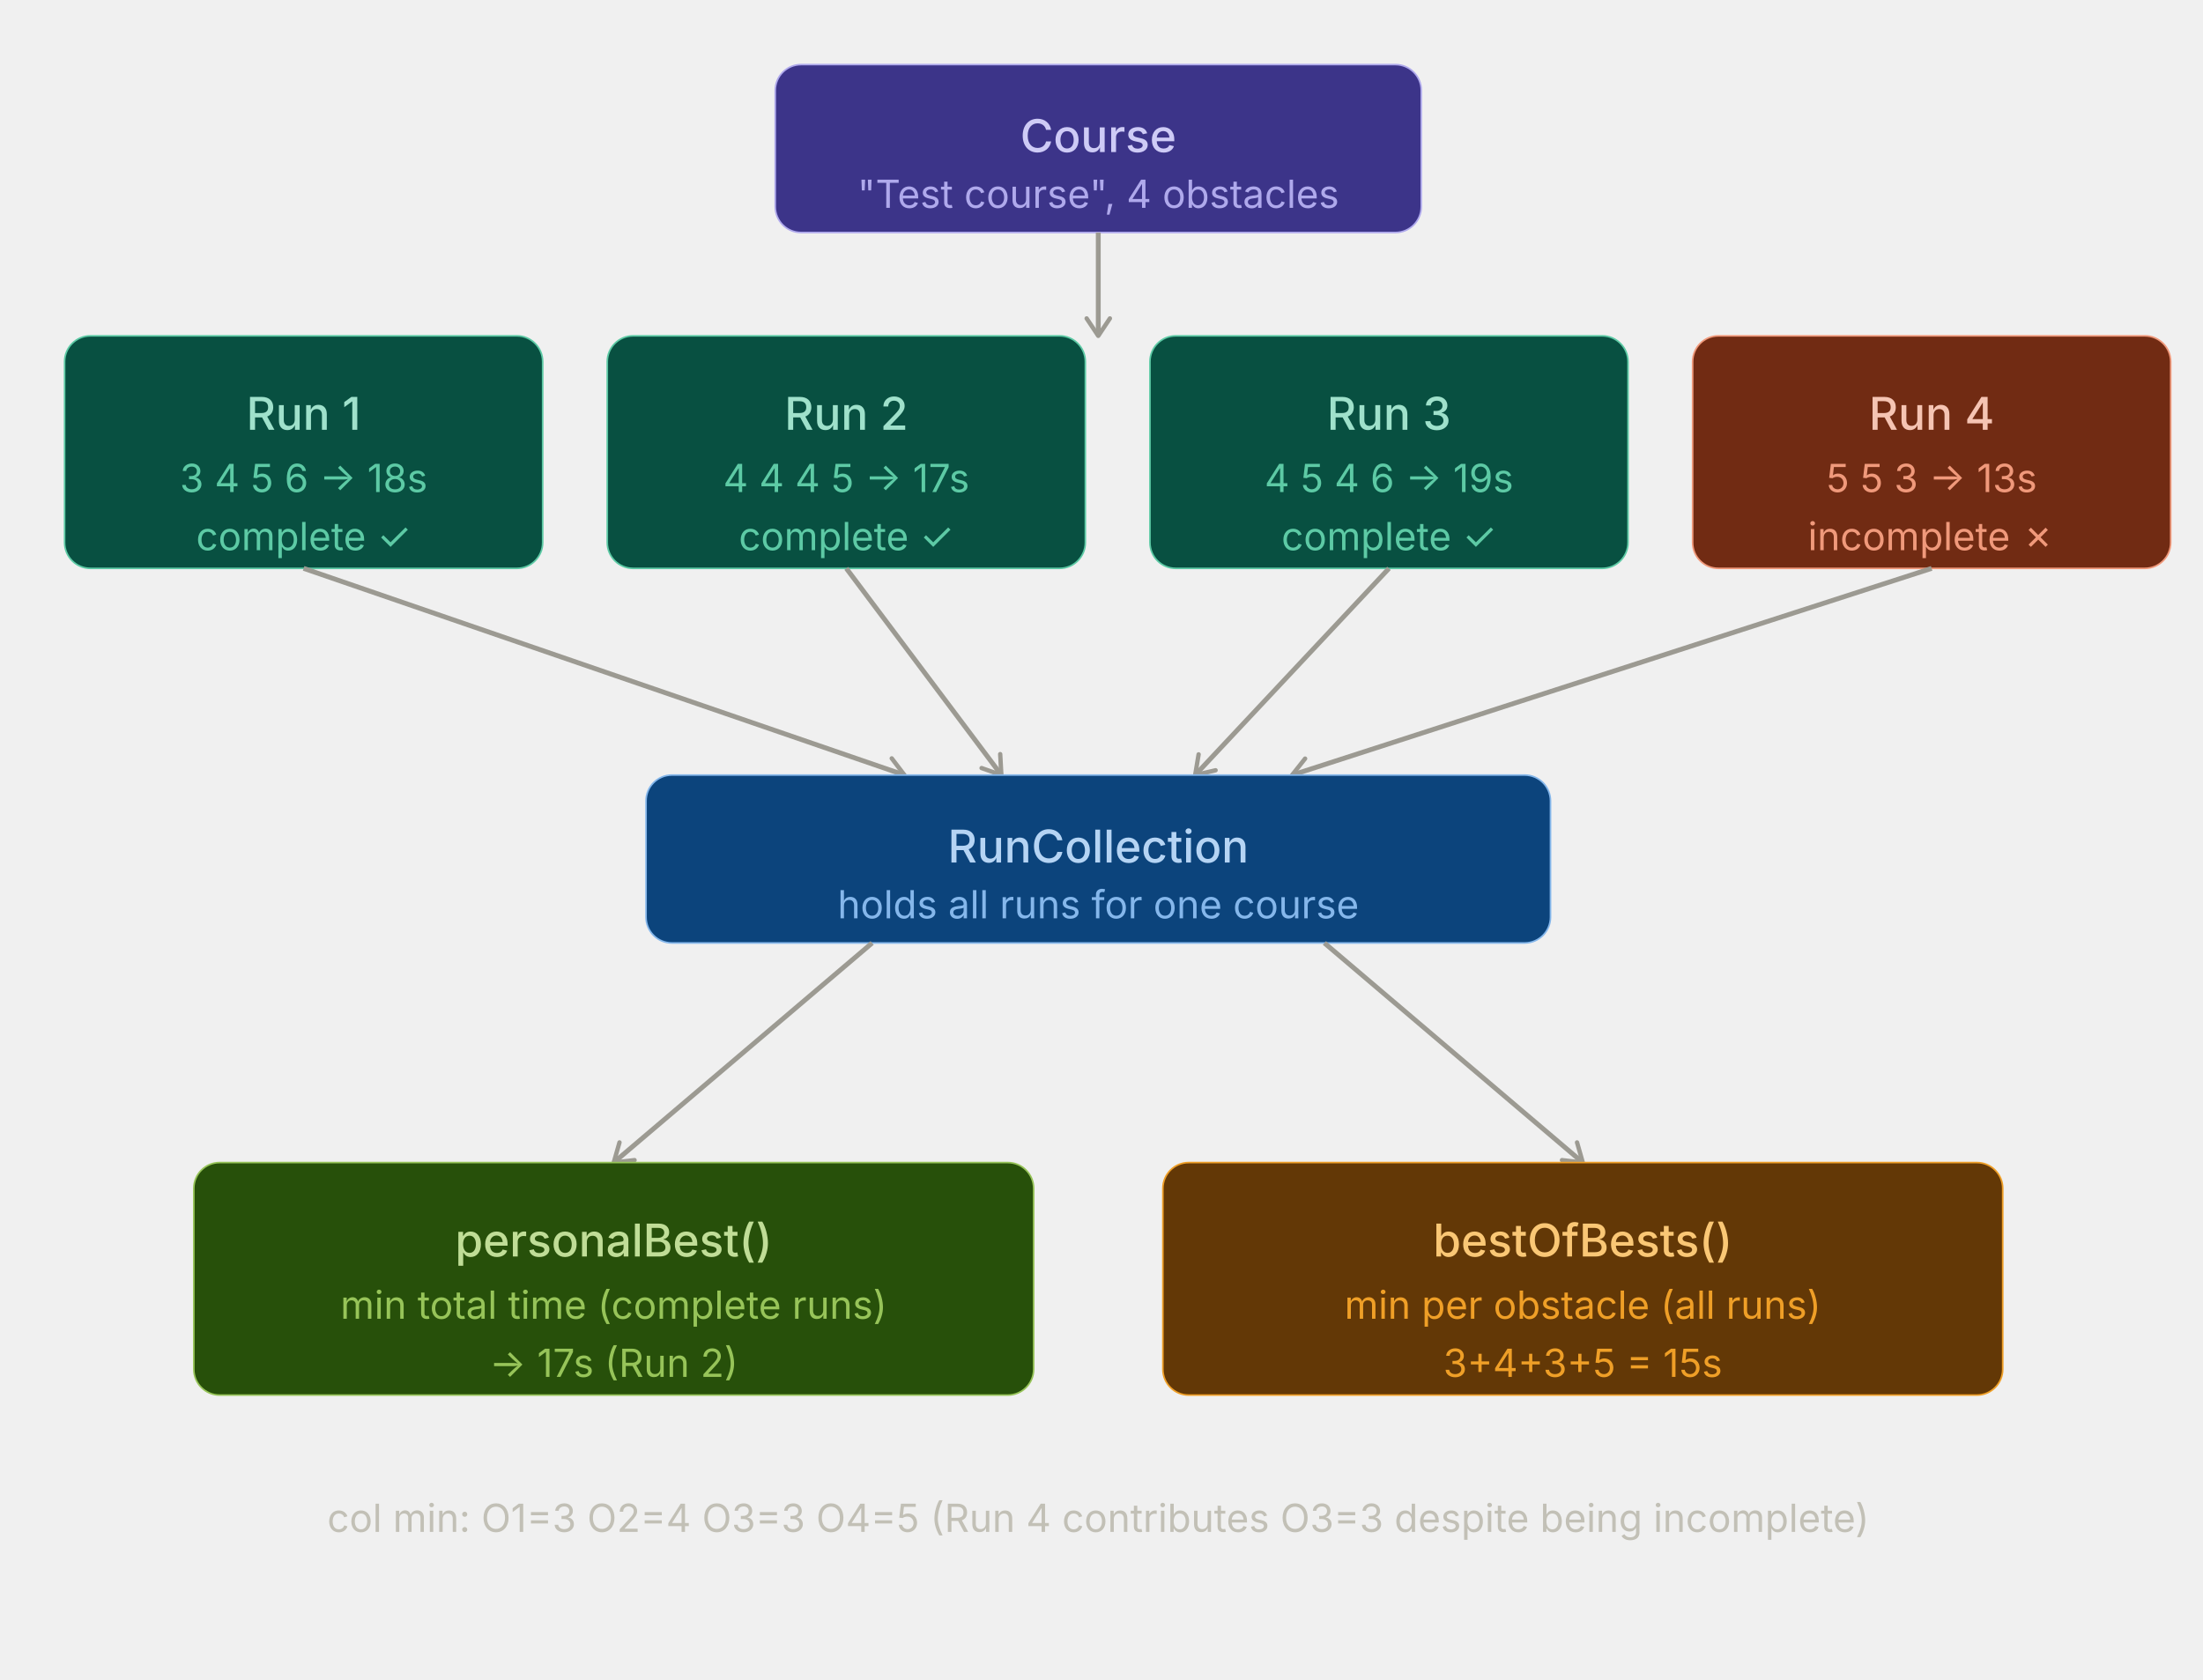
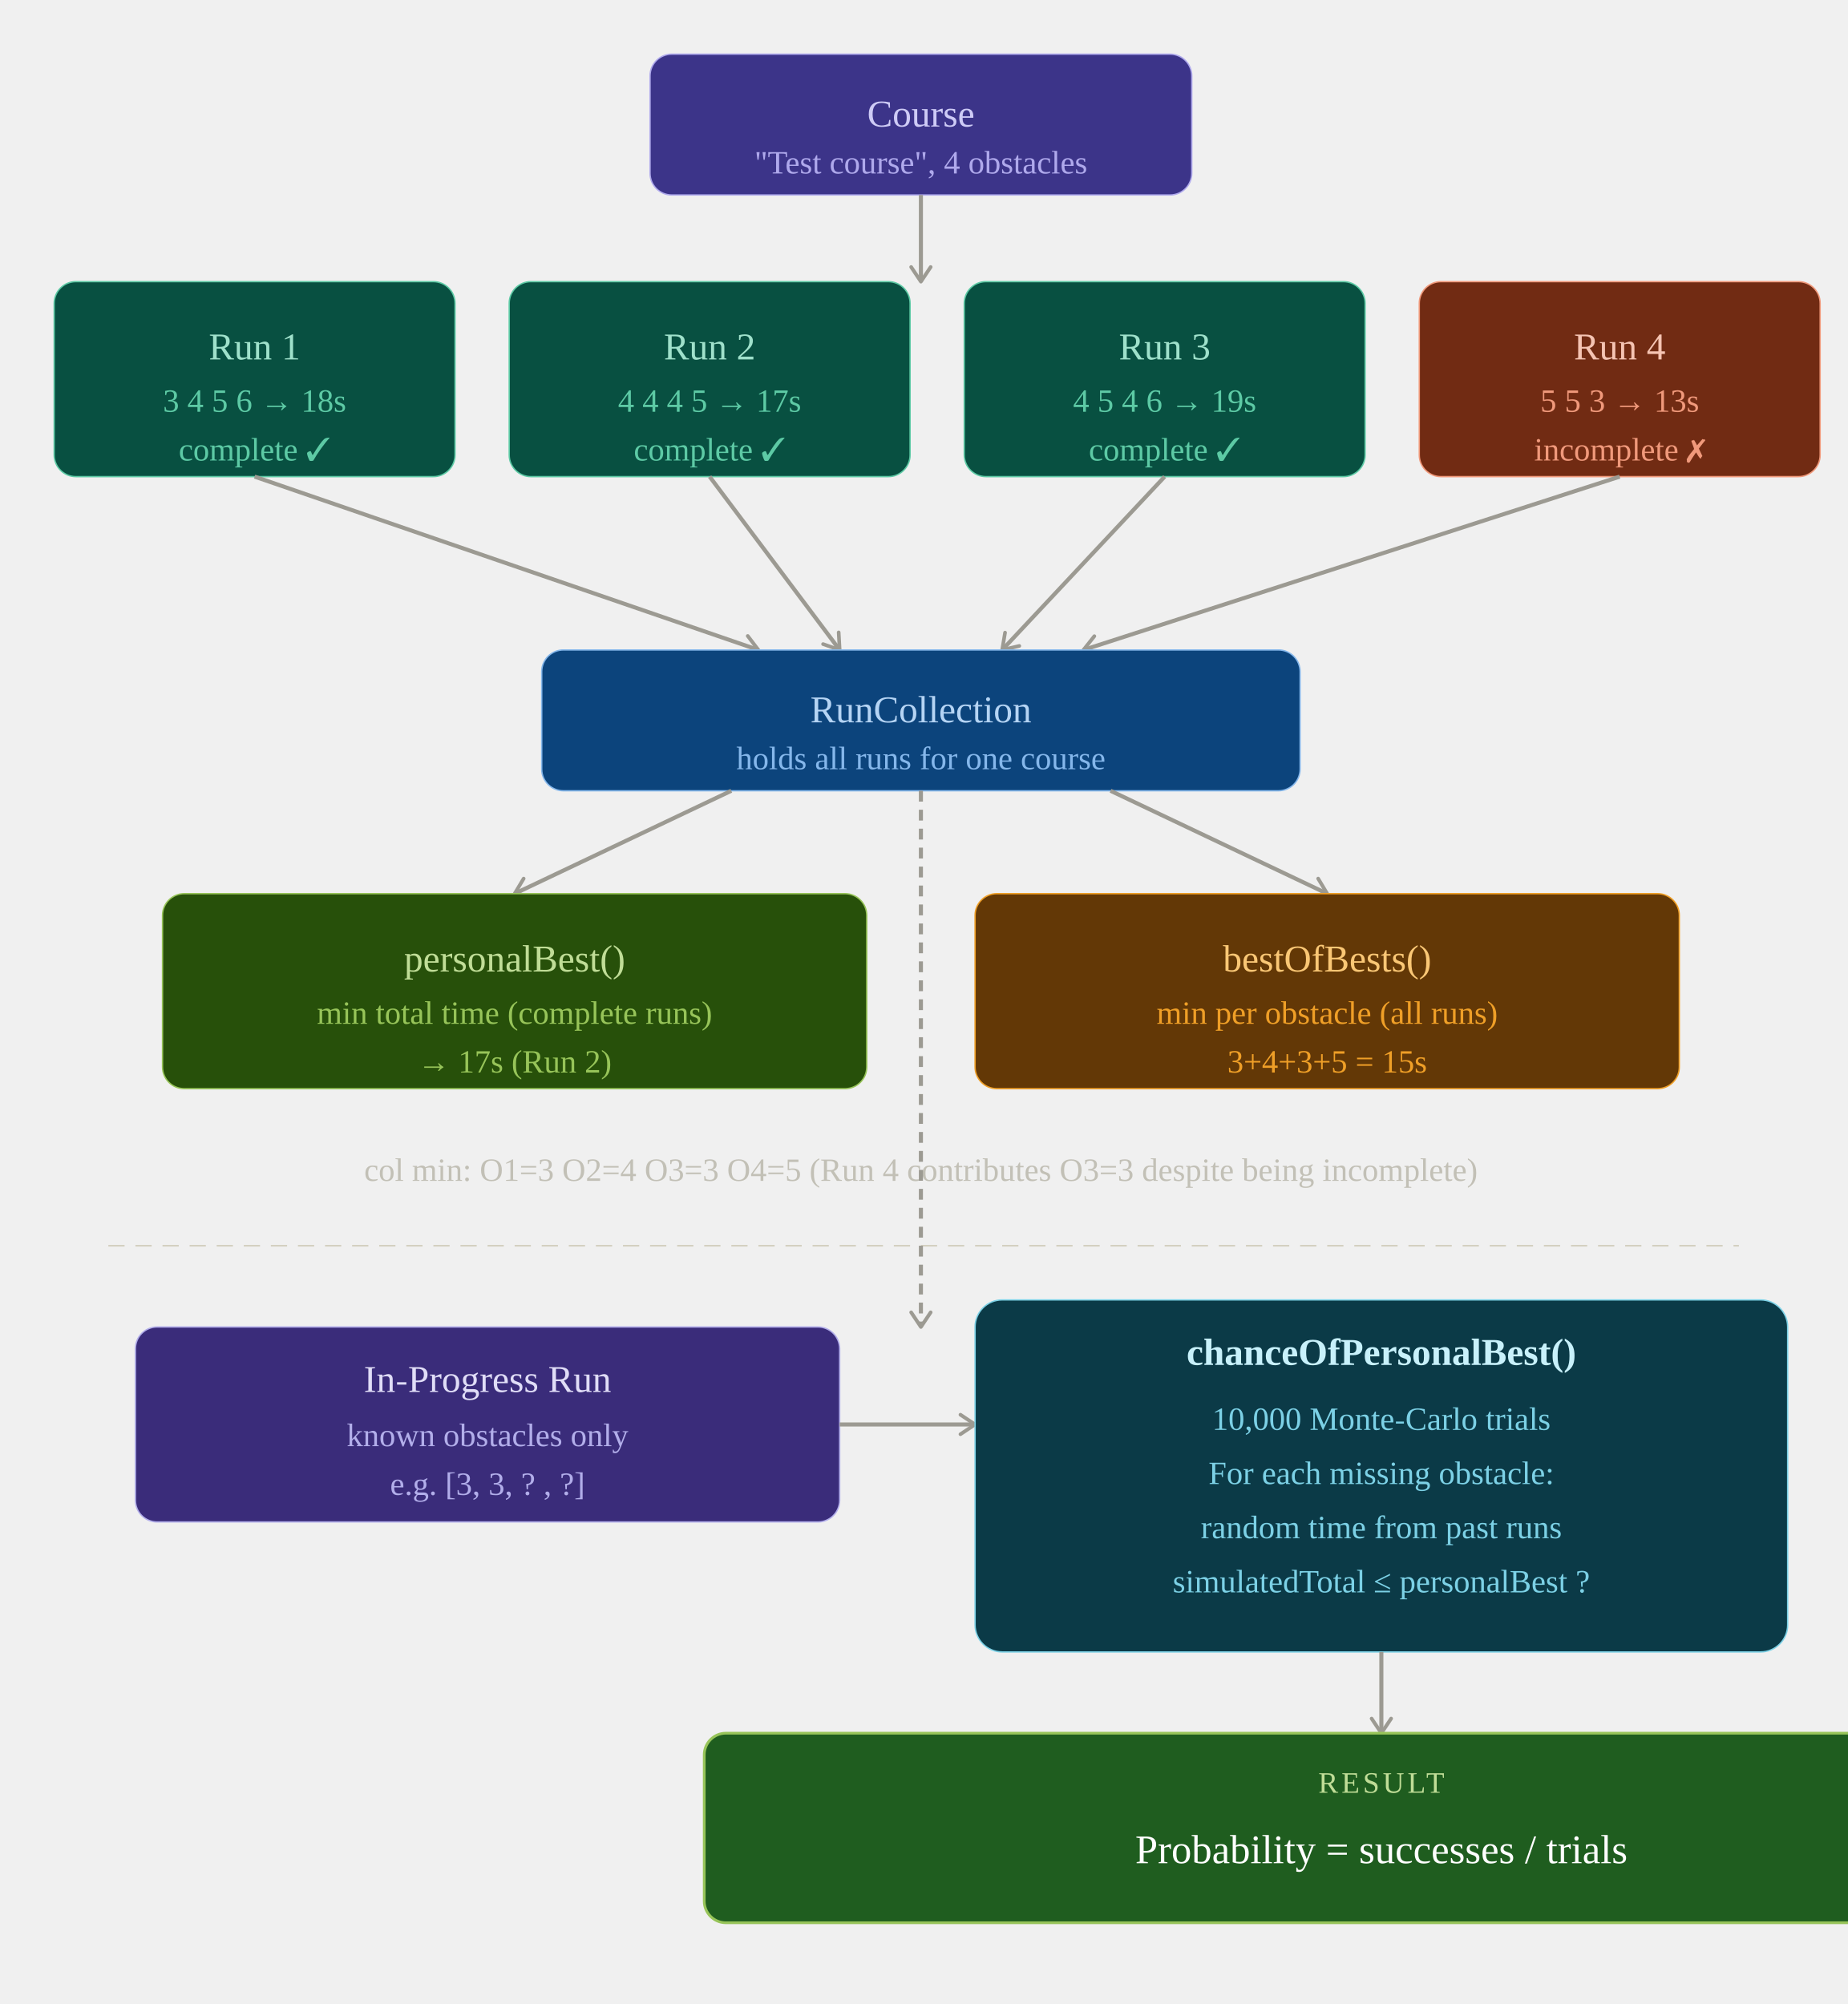
- <svg xmlns="http://www.w3.org/2000/svg" width="100%" viewBox="0 0 682 520" role="img" style="">
+ <svg xmlns="http://www.w3.org/2000/svg" width="100%" viewBox="0 0 682 740" role="img">
  <defs>
    <marker id="arrow" viewBox="0 0 10 10" refX="8" refY="5" markerWidth="6" markerHeight="6" orient="auto-start-reverse">
      <path d="M2 1L8 5L2 9" fill="none" stroke="context-stroke" stroke-width="1.5" stroke-linecap="round" stroke-linejoin="round" />
    </marker>
  </defs>
-   <g style="fill:rgb(0, 0, 0);stroke:none;color:rgb(255, 255, 255);stroke-width:1px;stroke-linecap:butt;stroke-linejoin:miter;opacity:1;font-family:&quot;Anthropic Sans&quot;, -apple-system, BlinkMacSystemFont, &quot;Segoe UI&quot;, sans-serif;font-size:16px;font-weight:400;text-anchor:start;dominant-baseline:auto">
-     <rect x="240" y="20" width="200" height="52" rx="8" stroke-width="0.5" style="fill:rgb(60, 52, 137);stroke:rgb(175, 169, 236);color:rgb(255, 255, 255);stroke-width:0.5px;stroke-linecap:butt;stroke-linejoin:miter;opacity:1;font-family:&quot;Anthropic Sans&quot;, -apple-system, BlinkMacSystemFont, &quot;Segoe UI&quot;, sans-serif;font-size:16px;font-weight:400;text-anchor:start;dominant-baseline:auto" />
-     <text x="340" y="42" text-anchor="middle" dominant-baseline="central" style="fill:rgb(206, 203, 246);stroke:none;color:rgb(255, 255, 255);stroke-width:1px;stroke-linecap:butt;stroke-linejoin:miter;opacity:1;font-family:&quot;Anthropic Sans&quot;, -apple-system, BlinkMacSystemFont, &quot;Segoe UI&quot;, sans-serif;font-size:14px;font-weight:500;text-anchor:middle;dominant-baseline:central">Course</text>
-     <text x="340" y="60" text-anchor="middle" dominant-baseline="central" style="fill:rgb(175, 169, 236);stroke:none;color:rgb(255, 255, 255);stroke-width:1px;stroke-linecap:butt;stroke-linejoin:miter;opacity:1;font-family:&quot;Anthropic Sans&quot;, -apple-system, BlinkMacSystemFont, &quot;Segoe UI&quot;, sans-serif;font-size:12px;font-weight:400;text-anchor:middle;dominant-baseline:central">"Test course", 4 obstacles</text>
+   <g>
+     <rect x="240" y="20" width="200" height="52" rx="8" stroke-width="0.5" style="fill:rgb(60, 52, 137);stroke:rgb(175, 169, 236)" />
+     <text x="340" y="42" text-anchor="middle" dominant-baseline="central" style="fill:rgb(206, 203, 246);font-size:14px;font-weight:500">Course</text>
+     <text x="340" y="60" text-anchor="middle" dominant-baseline="central" style="fill:rgb(175, 169, 236);font-size:12px">"Test course", 4 obstacles</text>
  </g>
-   <line x1="340" y1="72" x2="340" y2="104" marker-end="url(#arrow)" style="fill:none;stroke:rgb(156, 154, 146);color:rgb(255, 255, 255);stroke-width:1.5px;stroke-linecap:butt;stroke-linejoin:miter;opacity:1;font-family:&quot;Anthropic Sans&quot;, -apple-system, BlinkMacSystemFont, &quot;Segoe UI&quot;, sans-serif;font-size:16px;font-weight:400;text-anchor:start;dominant-baseline:auto" />
-   <g style="fill:rgb(0, 0, 0);stroke:none;color:rgb(255, 255, 255);stroke-width:1px;stroke-linecap:butt;stroke-linejoin:miter;opacity:1;font-family:&quot;Anthropic Sans&quot;, -apple-system, BlinkMacSystemFont, &quot;Segoe UI&quot;, sans-serif;font-size:16px;font-weight:400;text-anchor:start;dominant-baseline:auto">
-     <rect x="20" y="104" width="148" height="72" rx="8" stroke-width="0.5" style="fill:rgb(8, 80, 65);stroke:rgb(93, 202, 165);color:rgb(255, 255, 255);stroke-width:0.5px;stroke-linecap:butt;stroke-linejoin:miter;opacity:1;font-family:&quot;Anthropic Sans&quot;, -apple-system, BlinkMacSystemFont, &quot;Segoe UI&quot;, sans-serif;font-size:16px;font-weight:400;text-anchor:start;dominant-baseline:auto" />
-     <text x="94" y="128" text-anchor="middle" dominant-baseline="central" style="fill:rgb(159, 225, 203);stroke:none;color:rgb(255, 255, 255);stroke-width:1px;stroke-linecap:butt;stroke-linejoin:miter;opacity:1;font-family:&quot;Anthropic Sans&quot;, -apple-system, BlinkMacSystemFont, &quot;Segoe UI&quot;, sans-serif;font-size:14px;font-weight:500;text-anchor:middle;dominant-baseline:central">Run 1</text>
-     <text x="94" y="148" text-anchor="middle" dominant-baseline="central" style="fill:rgb(93, 202, 165);stroke:none;color:rgb(255, 255, 255);stroke-width:1px;stroke-linecap:butt;stroke-linejoin:miter;opacity:1;font-family:&quot;Anthropic Sans&quot;, -apple-system, BlinkMacSystemFont, &quot;Segoe UI&quot;, sans-serif;font-size:12px;font-weight:400;text-anchor:middle;dominant-baseline:central">3  4  5  6 → 18s</text>
-     <text x="94" y="166" text-anchor="middle" dominant-baseline="central" style="fill:rgb(93, 202, 165);stroke:none;color:rgb(255, 255, 255);stroke-width:1px;stroke-linecap:butt;stroke-linejoin:miter;opacity:1;font-family:&quot;Anthropic Sans&quot;, -apple-system, BlinkMacSystemFont, &quot;Segoe UI&quot;, sans-serif;font-size:12px;font-weight:400;text-anchor:middle;dominant-baseline:central">complete ✓</text>
+   <line x1="340" y1="72" x2="340" y2="104" marker-end="url(#arrow)" style="stroke:rgb(156, 154, 146);stroke-width:1.5" />
+   <g>
+     <rect x="20" y="104" width="148" height="72" rx="8" stroke-width="0.5" style="fill:rgb(8, 80, 65);stroke:rgb(93, 202, 165)" />
+     <text x="94" y="128" text-anchor="middle" dominant-baseline="central" style="fill:rgb(159, 225, 203);font-size:14px;font-weight:500">Run 1</text>
+     <text x="94" y="148" text-anchor="middle" dominant-baseline="central" style="fill:rgb(93, 202, 165);font-size:12px">3  4  5  6 → 18s</text>
+     <text x="94" y="166" text-anchor="middle" dominant-baseline="central" style="fill:rgb(93, 202, 165);font-size:12px">complete ✓</text>
  </g>
-   <g style="fill:rgb(0, 0, 0);stroke:none;color:rgb(255, 255, 255);stroke-width:1px;stroke-linecap:butt;stroke-linejoin:miter;opacity:1;font-family:&quot;Anthropic Sans&quot;, -apple-system, BlinkMacSystemFont, &quot;Segoe UI&quot;, sans-serif;font-size:16px;font-weight:400;text-anchor:start;dominant-baseline:auto">
-     <rect x="188" y="104" width="148" height="72" rx="8" stroke-width="0.5" style="fill:rgb(8, 80, 65);stroke:rgb(93, 202, 165);color:rgb(255, 255, 255);stroke-width:0.5px;stroke-linecap:butt;stroke-linejoin:miter;opacity:1;font-family:&quot;Anthropic Sans&quot;, -apple-system, BlinkMacSystemFont, &quot;Segoe UI&quot;, sans-serif;font-size:16px;font-weight:400;text-anchor:start;dominant-baseline:auto" />
-     <text x="262" y="128" text-anchor="middle" dominant-baseline="central" style="fill:rgb(159, 225, 203);stroke:none;color:rgb(255, 255, 255);stroke-width:1px;stroke-linecap:butt;stroke-linejoin:miter;opacity:1;font-family:&quot;Anthropic Sans&quot;, -apple-system, BlinkMacSystemFont, &quot;Segoe UI&quot;, sans-serif;font-size:14px;font-weight:500;text-anchor:middle;dominant-baseline:central">Run 2</text>
-     <text x="262" y="148" text-anchor="middle" dominant-baseline="central" style="fill:rgb(93, 202, 165);stroke:none;color:rgb(255, 255, 255);stroke-width:1px;stroke-linecap:butt;stroke-linejoin:miter;opacity:1;font-family:&quot;Anthropic Sans&quot;, -apple-system, BlinkMacSystemFont, &quot;Segoe UI&quot;, sans-serif;font-size:12px;font-weight:400;text-anchor:middle;dominant-baseline:central">4  4  4  5 → 17s</text>
-     <text x="262" y="166" text-anchor="middle" dominant-baseline="central" style="fill:rgb(93, 202, 165);stroke:none;color:rgb(255, 255, 255);stroke-width:1px;stroke-linecap:butt;stroke-linejoin:miter;opacity:1;font-family:&quot;Anthropic Sans&quot;, -apple-system, BlinkMacSystemFont, &quot;Segoe UI&quot;, sans-serif;font-size:12px;font-weight:400;text-anchor:middle;dominant-baseline:central">complete ✓</text>
+   <g>
+     <rect x="188" y="104" width="148" height="72" rx="8" stroke-width="0.5" style="fill:rgb(8, 80, 65);stroke:rgb(93, 202, 165)" />
+     <text x="262" y="128" text-anchor="middle" dominant-baseline="central" style="fill:rgb(159, 225, 203);font-size:14px;font-weight:500">Run 2</text>
+     <text x="262" y="148" text-anchor="middle" dominant-baseline="central" style="fill:rgb(93, 202, 165);font-size:12px">4  4  4  5 → 17s</text>
+     <text x="262" y="166" text-anchor="middle" dominant-baseline="central" style="fill:rgb(93, 202, 165);font-size:12px">complete ✓</text>
  </g>
-   <g style="fill:rgb(0, 0, 0);stroke:none;color:rgb(255, 255, 255);stroke-width:1px;stroke-linecap:butt;stroke-linejoin:miter;opacity:1;font-family:&quot;Anthropic Sans&quot;, -apple-system, BlinkMacSystemFont, &quot;Segoe UI&quot;, sans-serif;font-size:16px;font-weight:400;text-anchor:start;dominant-baseline:auto">
-     <rect x="356" y="104" width="148" height="72" rx="8" stroke-width="0.5" style="fill:rgb(8, 80, 65);stroke:rgb(93, 202, 165);color:rgb(255, 255, 255);stroke-width:0.5px;stroke-linecap:butt;stroke-linejoin:miter;opacity:1;font-family:&quot;Anthropic Sans&quot;, -apple-system, BlinkMacSystemFont, &quot;Segoe UI&quot;, sans-serif;font-size:16px;font-weight:400;text-anchor:start;dominant-baseline:auto" />
-     <text x="430" y="128" text-anchor="middle" dominant-baseline="central" style="fill:rgb(159, 225, 203);stroke:none;color:rgb(255, 255, 255);stroke-width:1px;stroke-linecap:butt;stroke-linejoin:miter;opacity:1;font-family:&quot;Anthropic Sans&quot;, -apple-system, BlinkMacSystemFont, &quot;Segoe UI&quot;, sans-serif;font-size:14px;font-weight:500;text-anchor:middle;dominant-baseline:central">Run 3</text>
-     <text x="430" y="148" text-anchor="middle" dominant-baseline="central" style="fill:rgb(93, 202, 165);stroke:none;color:rgb(255, 255, 255);stroke-width:1px;stroke-linecap:butt;stroke-linejoin:miter;opacity:1;font-family:&quot;Anthropic Sans&quot;, -apple-system, BlinkMacSystemFont, &quot;Segoe UI&quot;, sans-serif;font-size:12px;font-weight:400;text-anchor:middle;dominant-baseline:central">4  5  4  6 → 19s</text>
-     <text x="430" y="166" text-anchor="middle" dominant-baseline="central" style="fill:rgb(93, 202, 165);stroke:none;color:rgb(255, 255, 255);stroke-width:1px;stroke-linecap:butt;stroke-linejoin:miter;opacity:1;font-family:&quot;Anthropic Sans&quot;, -apple-system, BlinkMacSystemFont, &quot;Segoe UI&quot;, sans-serif;font-size:12px;font-weight:400;text-anchor:middle;dominant-baseline:central">complete ✓</text>
+   <g>
+     <rect x="356" y="104" width="148" height="72" rx="8" stroke-width="0.5" style="fill:rgb(8, 80, 65);stroke:rgb(93, 202, 165)" />
+     <text x="430" y="128" text-anchor="middle" dominant-baseline="central" style="fill:rgb(159, 225, 203);font-size:14px;font-weight:500">Run 3</text>
+     <text x="430" y="148" text-anchor="middle" dominant-baseline="central" style="fill:rgb(93, 202, 165);font-size:12px">4  5  4  6 → 19s</text>
+     <text x="430" y="166" text-anchor="middle" dominant-baseline="central" style="fill:rgb(93, 202, 165);font-size:12px">complete ✓</text>
  </g>
-   <g style="fill:rgb(0, 0, 0);stroke:none;color:rgb(255, 255, 255);stroke-width:1px;stroke-linecap:butt;stroke-linejoin:miter;opacity:1;font-family:&quot;Anthropic Sans&quot;, -apple-system, BlinkMacSystemFont, &quot;Segoe UI&quot;, sans-serif;font-size:16px;font-weight:400;text-anchor:start;dominant-baseline:auto">
-     <rect x="524" y="104" width="148" height="72" rx="8" stroke-width="0.5" style="fill:rgb(113, 43, 19);stroke:rgb(240, 153, 123);color:rgb(255, 255, 255);stroke-width:0.5px;stroke-linecap:butt;stroke-linejoin:miter;opacity:1;font-family:&quot;Anthropic Sans&quot;, -apple-system, BlinkMacSystemFont, &quot;Segoe UI&quot;, sans-serif;font-size:16px;font-weight:400;text-anchor:start;dominant-baseline:auto" />
-     <text x="598" y="128" text-anchor="middle" dominant-baseline="central" style="fill:rgb(245, 196, 179);stroke:none;color:rgb(255, 255, 255);stroke-width:1px;stroke-linecap:butt;stroke-linejoin:miter;opacity:1;font-family:&quot;Anthropic Sans&quot;, -apple-system, BlinkMacSystemFont, &quot;Segoe UI&quot;, sans-serif;font-size:14px;font-weight:500;text-anchor:middle;dominant-baseline:central">Run 4</text>
-     <text x="598" y="148" text-anchor="middle" dominant-baseline="central" style="fill:rgb(240, 153, 123);stroke:none;color:rgb(255, 255, 255);stroke-width:1px;stroke-linecap:butt;stroke-linejoin:miter;opacity:1;font-family:&quot;Anthropic Sans&quot;, -apple-system, BlinkMacSystemFont, &quot;Segoe UI&quot;, sans-serif;font-size:12px;font-weight:400;text-anchor:middle;dominant-baseline:central">5  5  3 → 13s</text>
-     <text x="598" y="166" text-anchor="middle" dominant-baseline="central" style="fill:rgb(240, 153, 123);stroke:none;color:rgb(255, 255, 255);stroke-width:1px;stroke-linecap:butt;stroke-linejoin:miter;opacity:1;font-family:&quot;Anthropic Sans&quot;, -apple-system, BlinkMacSystemFont, &quot;Segoe UI&quot;, sans-serif;font-size:12px;font-weight:400;text-anchor:middle;dominant-baseline:central">incomplete ✗</text>
+   <g>
+     <rect x="524" y="104" width="148" height="72" rx="8" stroke-width="0.5" style="fill:rgb(113, 43, 19);stroke:rgb(240, 153, 123)" />
+     <text x="598" y="128" text-anchor="middle" dominant-baseline="central" style="fill:rgb(245, 196, 179);font-size:14px;font-weight:500">Run 4</text>
+     <text x="598" y="148" text-anchor="middle" dominant-baseline="central" style="fill:rgb(240, 153, 123);font-size:12px">5  5  3 → 13s</text>
+     <text x="598" y="166" text-anchor="middle" dominant-baseline="central" style="fill:rgb(240, 153, 123);font-size:12px">incomplete ✗</text>
  </g>
-   <line x1="94" y1="176" x2="280" y2="240" marker-end="url(#arrow)" style="fill:none;stroke:rgb(156, 154, 146);color:rgb(255, 255, 255);stroke-width:1.5px;stroke-linecap:butt;stroke-linejoin:miter;opacity:1;font-family:&quot;Anthropic Sans&quot;, -apple-system, BlinkMacSystemFont, &quot;Segoe UI&quot;, sans-serif;font-size:16px;font-weight:400;text-anchor:start;dominant-baseline:auto" />
-   <line x1="262" y1="176" x2="310" y2="240" marker-end="url(#arrow)" style="fill:none;stroke:rgb(156, 154, 146);color:rgb(255, 255, 255);stroke-width:1.5px;stroke-linecap:butt;stroke-linejoin:miter;opacity:1;font-family:&quot;Anthropic Sans&quot;, -apple-system, BlinkMacSystemFont, &quot;Segoe UI&quot;, sans-serif;font-size:16px;font-weight:400;text-anchor:start;dominant-baseline:auto" />
-   <line x1="430" y1="176" x2="370" y2="240" marker-end="url(#arrow)" style="fill:none;stroke:rgb(156, 154, 146);color:rgb(255, 255, 255);stroke-width:1.5px;stroke-linecap:butt;stroke-linejoin:miter;opacity:1;font-family:&quot;Anthropic Sans&quot;, -apple-system, BlinkMacSystemFont, &quot;Segoe UI&quot;, sans-serif;font-size:16px;font-weight:400;text-anchor:start;dominant-baseline:auto" />
-   <line x1="598" y1="176" x2="400" y2="240" marker-end="url(#arrow)" style="fill:none;stroke:rgb(156, 154, 146);color:rgb(255, 255, 255);stroke-width:1.5px;stroke-linecap:butt;stroke-linejoin:miter;opacity:1;font-family:&quot;Anthropic Sans&quot;, -apple-system, BlinkMacSystemFont, &quot;Segoe UI&quot;, sans-serif;font-size:16px;font-weight:400;text-anchor:start;dominant-baseline:auto" />
-   <g style="fill:rgb(0, 0, 0);stroke:none;color:rgb(255, 255, 255);stroke-width:1px;stroke-linecap:butt;stroke-linejoin:miter;opacity:1;font-family:&quot;Anthropic Sans&quot;, -apple-system, BlinkMacSystemFont, &quot;Segoe UI&quot;, sans-serif;font-size:16px;font-weight:400;text-anchor:start;dominant-baseline:auto">
-     <rect x="200" y="240" width="280" height="52" rx="8" stroke-width="0.5" style="fill:rgb(12, 68, 124);stroke:rgb(133, 183, 235);color:rgb(255, 255, 255);stroke-width:0.5px;stroke-linecap:butt;stroke-linejoin:miter;opacity:1;font-family:&quot;Anthropic Sans&quot;, -apple-system, BlinkMacSystemFont, &quot;Segoe UI&quot;, sans-serif;font-size:16px;font-weight:400;text-anchor:start;dominant-baseline:auto" />
-     <text x="340" y="262" text-anchor="middle" dominant-baseline="central" style="fill:rgb(181, 212, 244);stroke:none;color:rgb(255, 255, 255);stroke-width:1px;stroke-linecap:butt;stroke-linejoin:miter;opacity:1;font-family:&quot;Anthropic Sans&quot;, -apple-system, BlinkMacSystemFont, &quot;Segoe UI&quot;, sans-serif;font-size:14px;font-weight:500;text-anchor:middle;dominant-baseline:central">RunCollection</text>
-     <text x="340" y="280" text-anchor="middle" dominant-baseline="central" style="fill:rgb(133, 183, 235);stroke:none;color:rgb(255, 255, 255);stroke-width:1px;stroke-linecap:butt;stroke-linejoin:miter;opacity:1;font-family:&quot;Anthropic Sans&quot;, -apple-system, BlinkMacSystemFont, &quot;Segoe UI&quot;, sans-serif;font-size:12px;font-weight:400;text-anchor:middle;dominant-baseline:central">holds all runs for one course</text>
+   <line x1="94" y1="176" x2="280" y2="240" marker-end="url(#arrow)" style="stroke:rgb(156, 154, 146);stroke-width:1.5" />
+   <line x1="262" y1="176" x2="310" y2="240" marker-end="url(#arrow)" style="stroke:rgb(156, 154, 146);stroke-width:1.5" />
+   <line x1="430" y1="176" x2="370" y2="240" marker-end="url(#arrow)" style="stroke:rgb(156, 154, 146);stroke-width:1.5" />
+   <line x1="598" y1="176" x2="400" y2="240" marker-end="url(#arrow)" style="stroke:rgb(156, 154, 146);stroke-width:1.5" />
+   <g>
+     <rect x="200" y="240" width="280" height="52" rx="8" stroke-width="0.5" style="fill:rgb(12, 68, 124);stroke:rgb(133, 183, 235)" />
+     <text x="340" y="262" text-anchor="middle" dominant-baseline="central" style="fill:rgb(181, 212, 244);font-size:14px;font-weight:500">RunCollection</text>
+     <text x="340" y="280" text-anchor="middle" dominant-baseline="central" style="fill:rgb(133, 183, 235);font-size:12px">holds all runs for one course</text>
  </g>
-   <line x1="270" y1="292" x2="190" y2="360" marker-end="url(#arrow)" style="fill:none;stroke:rgb(156, 154, 146);color:rgb(255, 255, 255);stroke-width:1.5px;stroke-linecap:butt;stroke-linejoin:miter;opacity:1;font-family:&quot;Anthropic Sans&quot;, -apple-system, BlinkMacSystemFont, &quot;Segoe UI&quot;, sans-serif;font-size:16px;font-weight:400;text-anchor:start;dominant-baseline:auto" />
-   <line x1="410" y1="292" x2="490" y2="360" marker-end="url(#arrow)" style="fill:none;stroke:rgb(156, 154, 146);color:rgb(255, 255, 255);stroke-width:1.5px;stroke-linecap:butt;stroke-linejoin:miter;opacity:1;font-family:&quot;Anthropic Sans&quot;, -apple-system, BlinkMacSystemFont, &quot;Segoe UI&quot;, sans-serif;font-size:16px;font-weight:400;text-anchor:start;dominant-baseline:auto" />
-   <g style="fill:rgb(0, 0, 0);stroke:none;color:rgb(255, 255, 255);stroke-width:1px;stroke-linecap:butt;stroke-linejoin:miter;opacity:1;font-family:&quot;Anthropic Sans&quot;, -apple-system, BlinkMacSystemFont, &quot;Segoe UI&quot;, sans-serif;font-size:16px;font-weight:400;text-anchor:start;dominant-baseline:auto">
-     <rect x="60" y="360" width="260" height="72" rx="8" stroke-width="0.5" style="fill:rgb(39, 80, 10);stroke:rgb(151, 196, 89);color:rgb(255, 255, 255);stroke-width:0.5px;stroke-linecap:butt;stroke-linejoin:miter;opacity:1;font-family:&quot;Anthropic Sans&quot;, -apple-system, BlinkMacSystemFont, &quot;Segoe UI&quot;, sans-serif;font-size:16px;font-weight:400;text-anchor:start;dominant-baseline:auto" />
-     <text x="190" y="384" text-anchor="middle" dominant-baseline="central" style="fill:rgb(192, 221, 151);stroke:none;color:rgb(255, 255, 255);stroke-width:1px;stroke-linecap:butt;stroke-linejoin:miter;opacity:1;font-family:&quot;Anthropic Sans&quot;, -apple-system, BlinkMacSystemFont, &quot;Segoe UI&quot;, sans-serif;font-size:14px;font-weight:500;text-anchor:middle;dominant-baseline:central">personalBest()</text>
-     <text x="190" y="404" text-anchor="middle" dominant-baseline="central" style="fill:rgb(151, 196, 89);stroke:none;color:rgb(255, 255, 255);stroke-width:1px;stroke-linecap:butt;stroke-linejoin:miter;opacity:1;font-family:&quot;Anthropic Sans&quot;, -apple-system, BlinkMacSystemFont, &quot;Segoe UI&quot;, sans-serif;font-size:12px;font-weight:400;text-anchor:middle;dominant-baseline:central">min total time (complete runs)</text>
-     <text x="190" y="422" text-anchor="middle" dominant-baseline="central" style="fill:rgb(151, 196, 89);stroke:none;color:rgb(255, 255, 255);stroke-width:1px;stroke-linecap:butt;stroke-linejoin:miter;opacity:1;font-family:&quot;Anthropic Sans&quot;, -apple-system, BlinkMacSystemFont, &quot;Segoe UI&quot;, sans-serif;font-size:12px;font-weight:400;text-anchor:middle;dominant-baseline:central">→ 17s (Run 2)</text>
+   <line x1="270" y1="292" x2="190" y2="330" marker-end="url(#arrow)" style="stroke:rgb(156, 154, 146);stroke-width:1.5" />
+   <line x1="410" y1="292" x2="490" y2="330" marker-end="url(#arrow)" style="stroke:rgb(156, 154, 146);stroke-width:1.5" />
+   <g>
+     <rect x="60" y="330" width="260" height="72" rx="8" stroke-width="0.5" style="fill:rgb(39, 80, 10);stroke:rgb(151, 196, 89)" />
+     <text x="190" y="354" text-anchor="middle" dominant-baseline="central" style="fill:rgb(192, 221, 151);font-size:14px;font-weight:500">personalBest()</text>
+     <text x="190" y="374" text-anchor="middle" dominant-baseline="central" style="fill:rgb(151, 196, 89);font-size:12px">min total time (complete runs)</text>
+     <text x="190" y="392" text-anchor="middle" dominant-baseline="central" style="fill:rgb(151, 196, 89);font-size:12px">→ 17s (Run 2)</text>
  </g>
-   <g style="fill:rgb(0, 0, 0);stroke:none;color:rgb(255, 255, 255);stroke-width:1px;stroke-linecap:butt;stroke-linejoin:miter;opacity:1;font-family:&quot;Anthropic Sans&quot;, -apple-system, BlinkMacSystemFont, &quot;Segoe UI&quot;, sans-serif;font-size:16px;font-weight:400;text-anchor:start;dominant-baseline:auto">
-     <rect x="360" y="360" width="260" height="72" rx="8" stroke-width="0.5" style="fill:rgb(99, 56, 6);stroke:rgb(239, 159, 39);color:rgb(255, 255, 255);stroke-width:0.5px;stroke-linecap:butt;stroke-linejoin:miter;opacity:1;font-family:&quot;Anthropic Sans&quot;, -apple-system, BlinkMacSystemFont, &quot;Segoe UI&quot;, sans-serif;font-size:16px;font-weight:400;text-anchor:start;dominant-baseline:auto" />
-     <text x="490" y="384" text-anchor="middle" dominant-baseline="central" style="fill:rgb(250, 199, 117);stroke:none;color:rgb(255, 255, 255);stroke-width:1px;stroke-linecap:butt;stroke-linejoin:miter;opacity:1;font-family:&quot;Anthropic Sans&quot;, -apple-system, BlinkMacSystemFont, &quot;Segoe UI&quot;, sans-serif;font-size:14px;font-weight:500;text-anchor:middle;dominant-baseline:central">bestOfBests()</text>
-     <text x="490" y="404" text-anchor="middle" dominant-baseline="central" style="fill:rgb(239, 159, 39);stroke:none;color:rgb(255, 255, 255);stroke-width:1px;stroke-linecap:butt;stroke-linejoin:miter;opacity:1;font-family:&quot;Anthropic Sans&quot;, -apple-system, BlinkMacSystemFont, &quot;Segoe UI&quot;, sans-serif;font-size:12px;font-weight:400;text-anchor:middle;dominant-baseline:central">min per obstacle (all runs)</text>
-     <text x="490" y="422" text-anchor="middle" dominant-baseline="central" style="fill:rgb(239, 159, 39);stroke:none;color:rgb(255, 255, 255);stroke-width:1px;stroke-linecap:butt;stroke-linejoin:miter;opacity:1;font-family:&quot;Anthropic Sans&quot;, -apple-system, BlinkMacSystemFont, &quot;Segoe UI&quot;, sans-serif;font-size:12px;font-weight:400;text-anchor:middle;dominant-baseline:central">3+4+3+5 = 15s</text>
+   <g>
+     <rect x="360" y="330" width="260" height="72" rx="8" stroke-width="0.5" style="fill:rgb(99, 56, 6);stroke:rgb(239, 159, 39)" />
+     <text x="490" y="354" text-anchor="middle" dominant-baseline="central" style="fill:rgb(250, 199, 117);font-size:14px;font-weight:500">bestOfBests()</text>
+     <text x="490" y="374" text-anchor="middle" dominant-baseline="central" style="fill:rgb(239, 159, 39);font-size:12px">min per obstacle (all runs)</text>
+     <text x="490" y="392" text-anchor="middle" dominant-baseline="central" style="fill:rgb(239, 159, 39);font-size:12px">3+4+3+5 = 15s</text>
  </g>
-   <text x="340" y="470" text-anchor="middle" dominant-baseline="central" style="fill:rgb(194, 192, 182);stroke:none;color:rgb(255, 255, 255);stroke-width:1px;stroke-linecap:butt;stroke-linejoin:miter;opacity:1;font-family:&quot;Anthropic Sans&quot;, -apple-system, BlinkMacSystemFont, &quot;Segoe UI&quot;, sans-serif;font-size:12px;font-weight:400;text-anchor:middle;dominant-baseline:central">col min: O1=3  O2=4  O3=3  O4=5   (Run 4 contributes O3=3 despite being incomplete)</text>
+   <text x="340" y="432" text-anchor="middle" dominant-baseline="central" style="fill:rgb(194, 192, 182);font-size:12px">col min: O1=3  O2=4  O3=3  O4=5   (Run 4 contributes O3=3 despite being incomplete)</text>
+   <line x1="40" y1="460" x2="642" y2="460" style="stroke:rgb(211, 207, 192);stroke-width:0.6;stroke-dasharray:6,4" />
+   <line x1="340" y1="292" x2="340" y2="490" marker-end="url(#arrow)" style="stroke:rgb(156, 154, 146);stroke-width:1.5;stroke-dasharray:4,3" />
+   <g>
+     <rect x="50" y="490" width="260" height="72" rx="8" style="fill:#3a2c7a;stroke:#b2aeea;stroke-width:.5" />
+     <text x="180" y="514" text-anchor="middle" style="fill:#e0ddf7;font-size:14px;font-weight:500">
+       In‑Progress Run
+     </text>
+     <text x="180" y="534" text-anchor="middle" style="fill:#b2aeea;font-size:12px">
+       known obstacles only
+     </text>
+     <text x="180" y="552" text-anchor="middle" style="fill:#b2aeea;font-size:12px">
+       e.g. [3, 3, ? , ?]
+     </text>
+   </g>
+   <line x1="310" y1="526" x2="360" y2="526" marker-end="url(#arrow)" style="stroke:rgb(156, 154, 146);stroke-width:1.5" />
+   <g>
+     <rect x="360" y="480" width="300" height="130" rx="10" style="fill:#0b3a47;stroke:#7cd1e6;stroke-width:.5" />
+     <text x="510" y="504" text-anchor="middle" style="fill:#c8f1fb;font-size:14px;font-weight:600">
+       chanceOfPersonalBest()
+     </text>
+     <text x="510" y="528" text-anchor="middle" style="fill:#7cd1e6;font-size:12px">
+       10,000 Monte‑Carlo trials
+     </text>
+     <text x="510" y="548" text-anchor="middle" style="fill:#7cd1e6;font-size:12px">
+       For each missing obstacle:
+     </text>
+     <text x="510" y="568" text-anchor="middle" style="fill:#7cd1e6;font-size:12px">
+       random time from past runs
+     </text>
+     <text x="510" y="588" text-anchor="middle" style="fill:#7cd1e6;font-size:12px">
+       simulatedTotal ≤ personalBest ?
+     </text>
+   </g>
+   <line x1="510" y1="610" x2="510" y2="640" marker-end="url(#arrow)" style="stroke:rgb(156, 154, 146);stroke-width:1.5" />
+   <g>
+     <rect x="260" y="640" width="500" height="70" rx="8" style="fill:#1f5d1f;stroke:#97c459;stroke-width:1" />
+     <text x="510" y="662" text-anchor="middle" style="fill:#c0dd97;font-size:11px;font-weight:400;letter-spacing:1.2px">
+       RESULT
+     </text>
+     <text x="510" y="688" text-anchor="middle" style="fill:#ffffff;font-size:15px;font-weight:500">
+       Probability = successes / trials
+     </text>
+   </g>
</svg>
